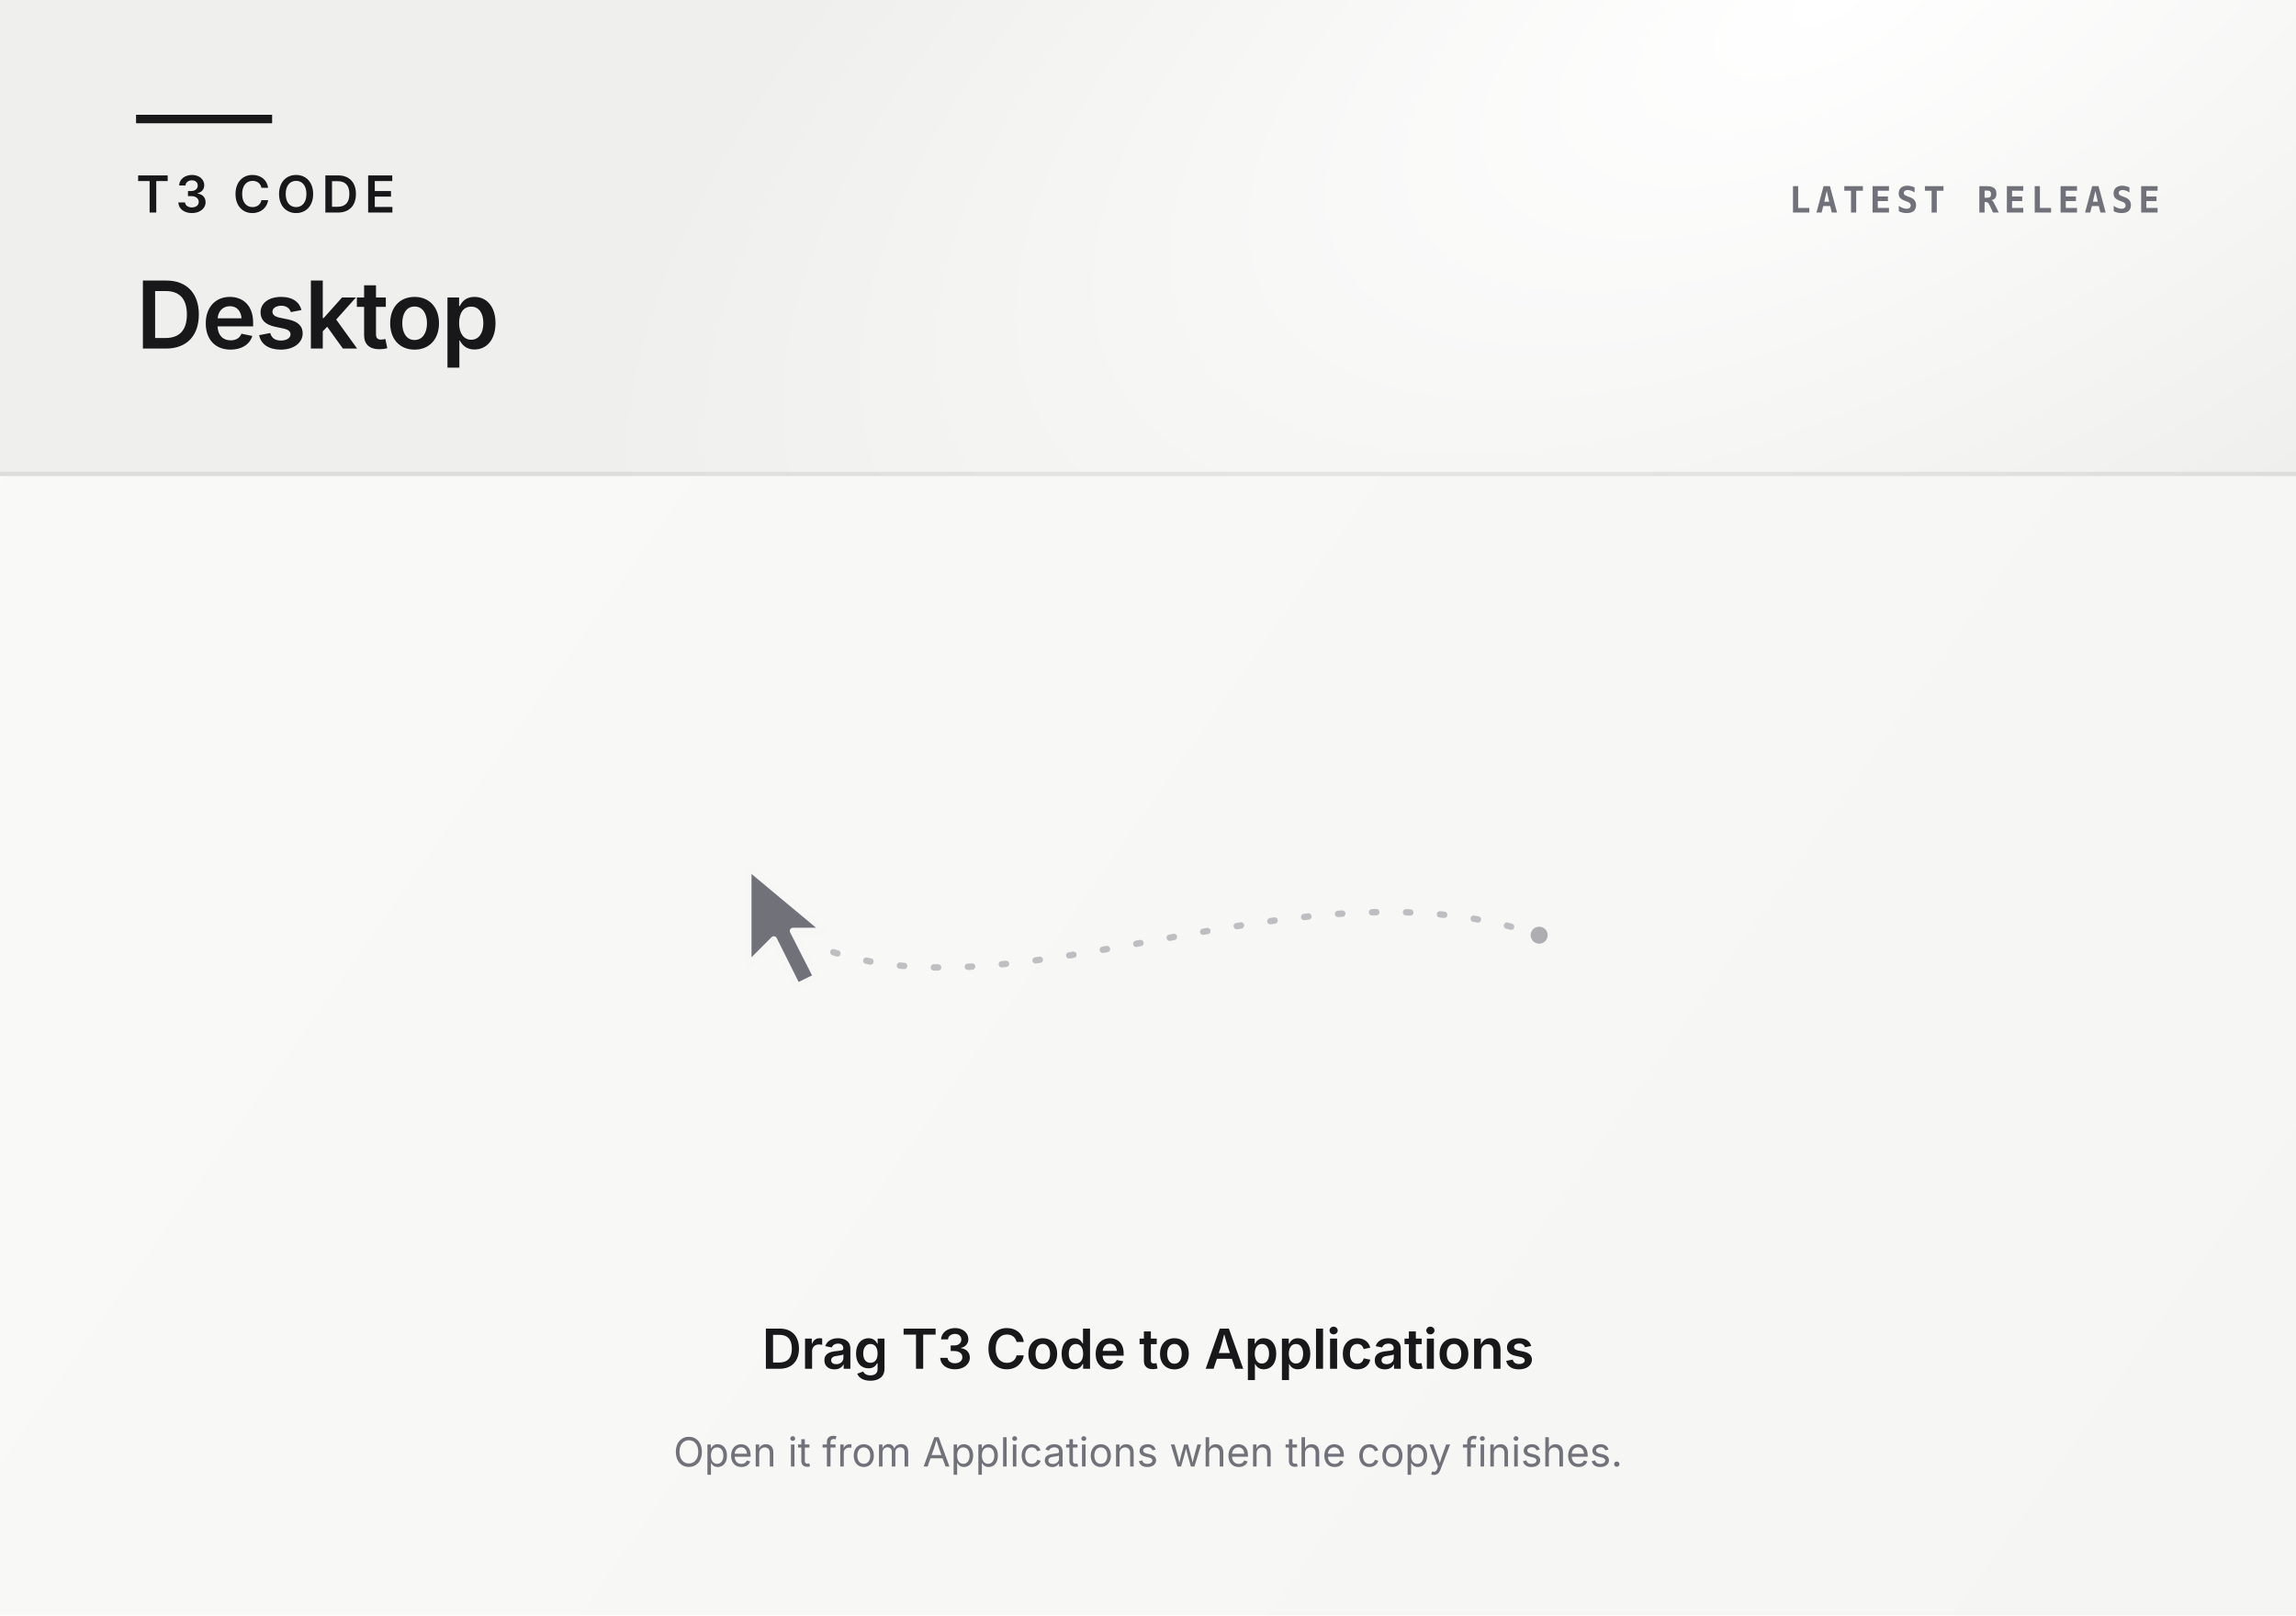
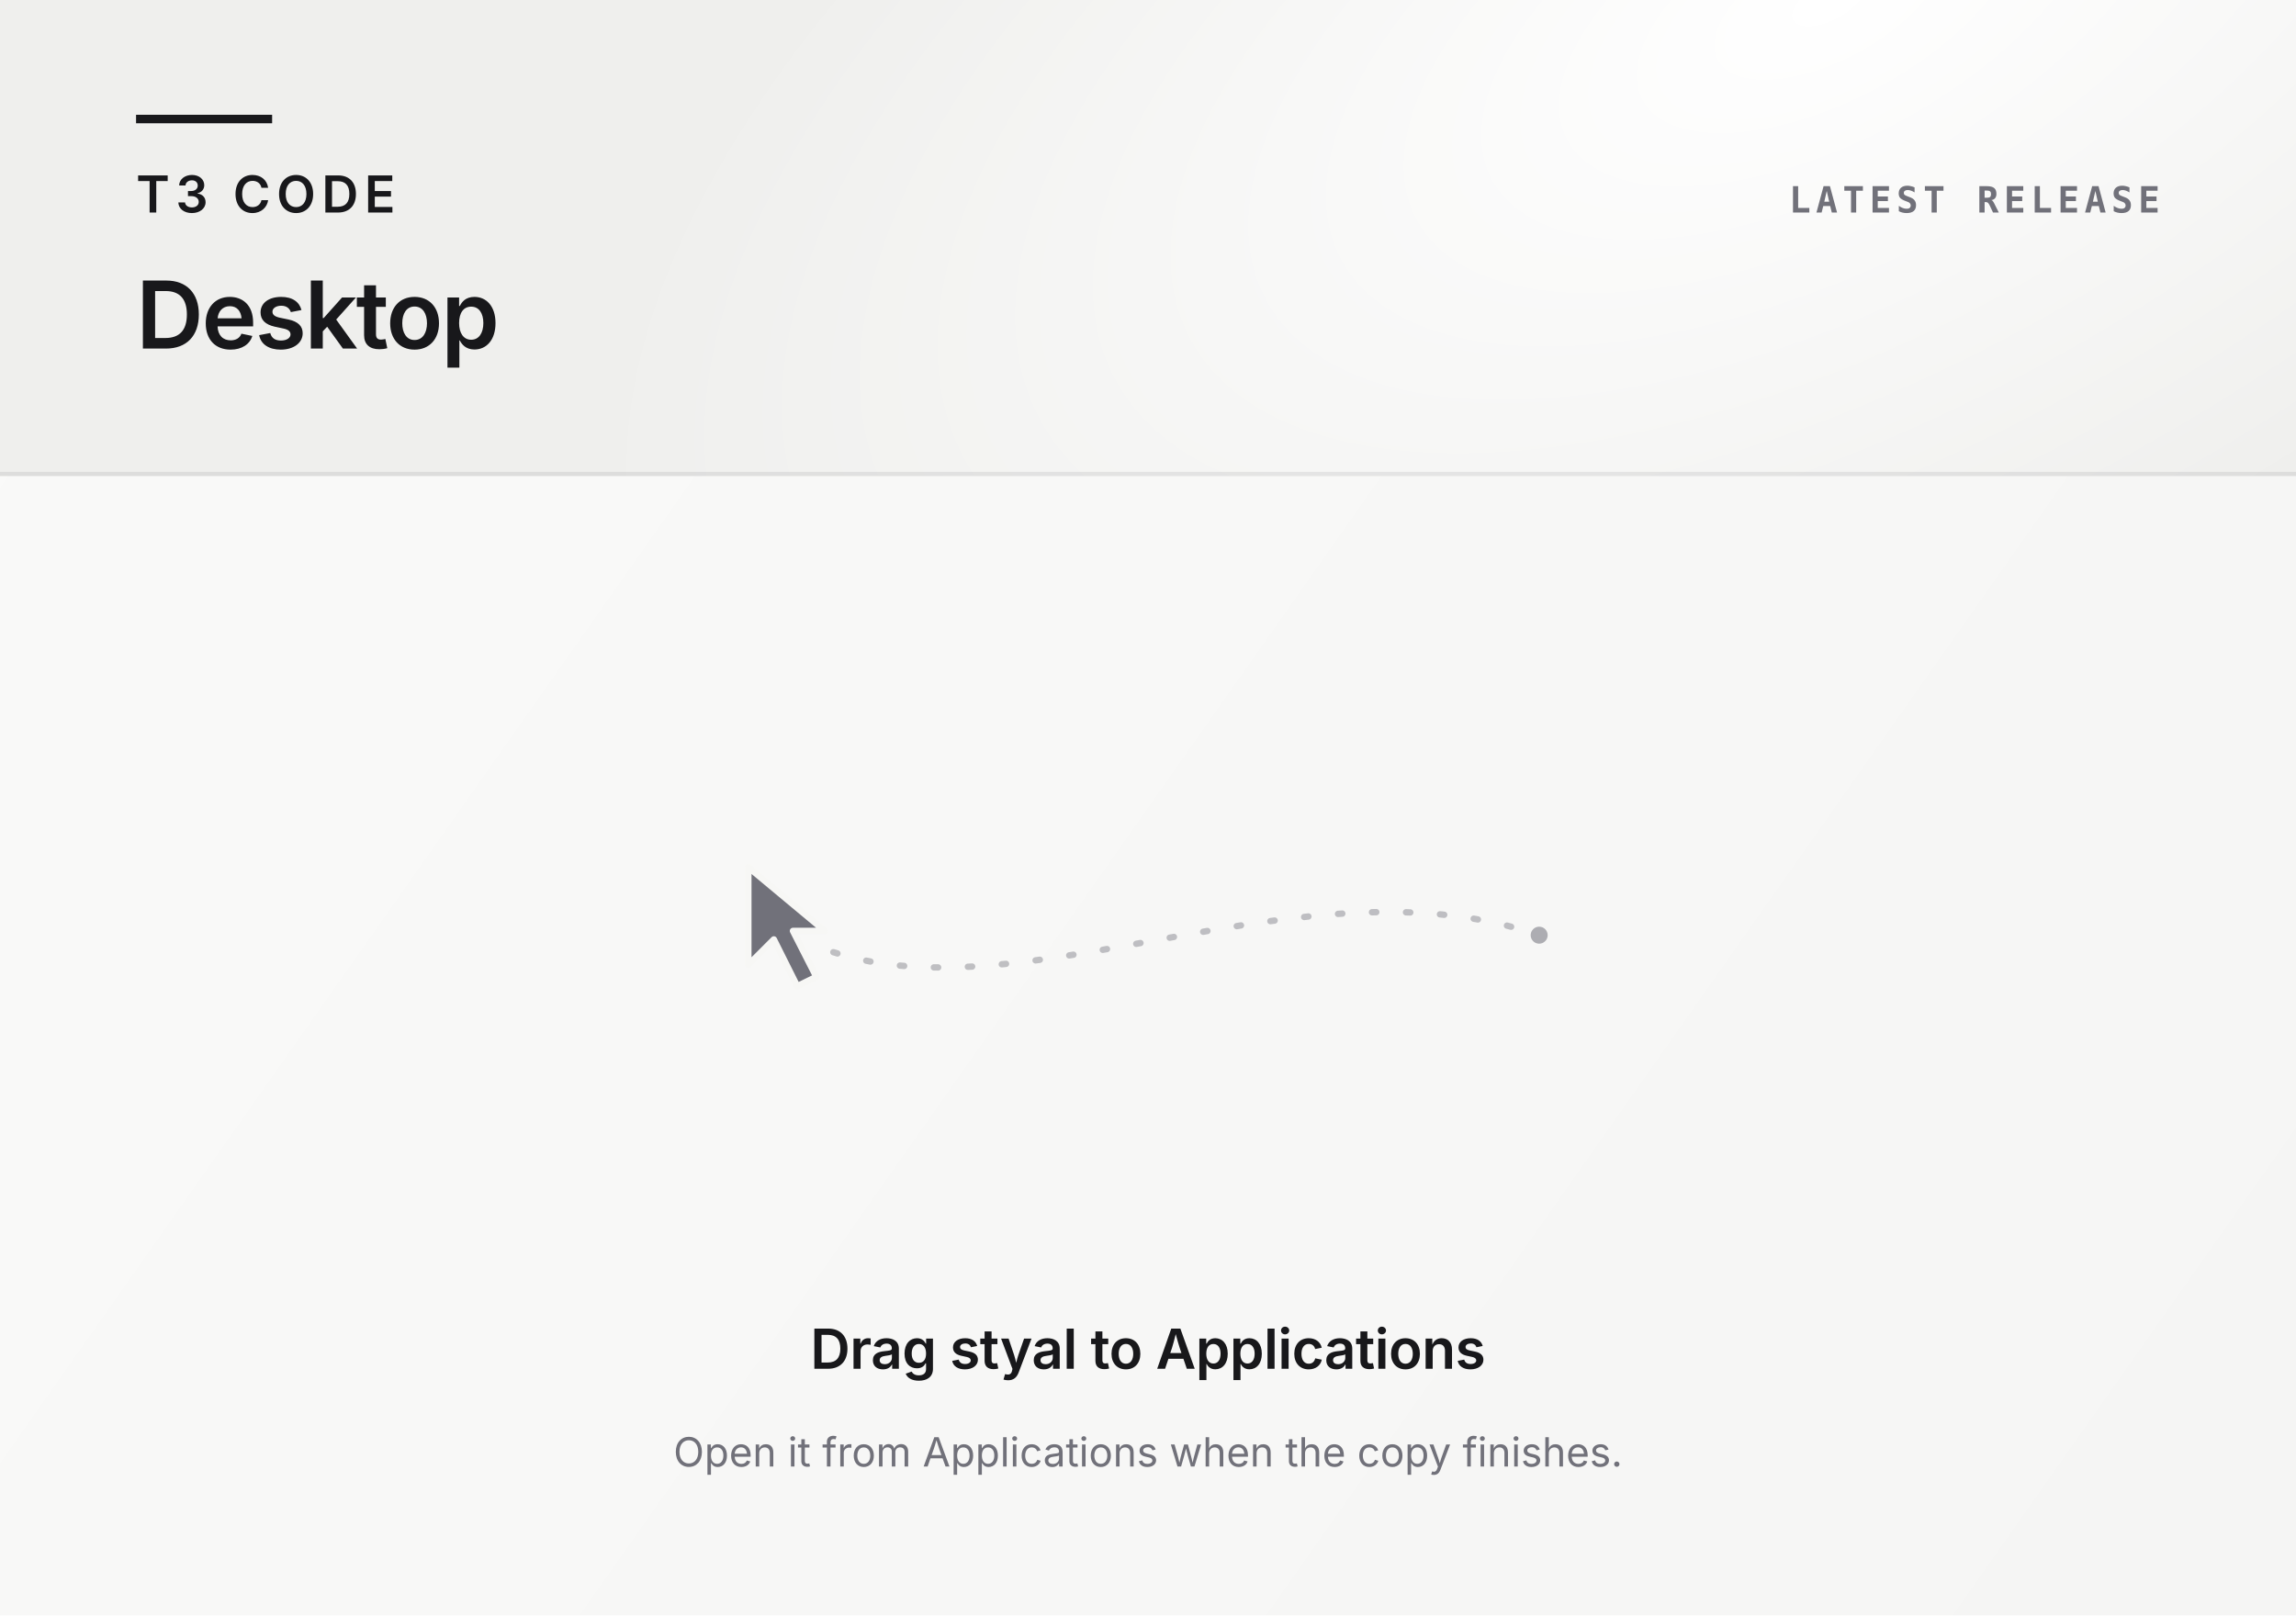
<svg xmlns="http://www.w3.org/2000/svg" width="1080" height="760" viewBox="0 0 540 380" fill="none">
  <defs>
    <linearGradient id="latest-surface" x1="0" y1="0" x2="540" y2="380" gradientUnits="userSpaceOnUse">
      <stop stop-color="#FAFAF9" />
      <stop offset="1" stop-color="#F5F5F4" />
    </linearGradient>
    <radialGradient id="latest-light" cx="0" cy="0" r="1" gradientUnits="userSpaceOnUse" gradientTransform="translate(430 0) rotate(152) scale(320 150)">
      <stop stop-color="#FFFFFF" />
      <stop offset="1" stop-color="#FFFFFF" stop-opacity="0" />
    </radialGradient>
  </defs>
  <rect width="540" height="380" fill="url(#latest-surface)" />
  <rect width="540" height="112" fill="#EFEFED" />
  <rect width="540" height="112" fill="url(#latest-light)" />
  <path d="M0 111.5H540" stroke="#18181B" stroke-opacity="0.08" />
  <path d="M32 28H64" stroke="#18181B" stroke-width="2" />
  <g font-family="-apple-system, BlinkMacSystemFont, sans-serif" fill="#18181B">
    <text x="32" y="50" font-size="12" font-weight="600" letter-spacing="1.4">T3 CODE</text>
    <text x="32" y="82" font-size="22" font-weight="600" letter-spacing="-0.45">Desktop</text>
    <text x="508" y="50" text-anchor="end" font-family="ui-monospace, SFMono-Regular, Menlo, monospace" font-size="8.5" font-weight="600" letter-spacing="1.2" fill="#71717A">LATEST RELEASE</text>
  </g>
  <path d="M196 224C242 239 307 201 362 220" stroke="#71717A" stroke-width="1.5" stroke-linecap="round" stroke-dasharray="1 7" opacity="0.42" />
  <circle cx="362" cy="220" r="2" fill="#71717A" opacity="0.55" />
  <path d="M176 204V227L182 221L187.5 232L192 229.8L186.5 219H194L176 204Z" fill="#71717A" stroke="#F7F7F5" stroke-width="1.5" stroke-linejoin="round" />
  <g font-family="-apple-system, BlinkMacSystemFont, sans-serif" text-anchor="middle">
-     <text x="270" y="322" font-size="13" font-weight="600" letter-spacing="-0.1" fill="#18181B">Drag T3 Code to Applications</text>
+     <text x="270" y="322" font-size="13" font-weight="600" letter-spacing="-0.1" fill="#18181B">Drag styal to Applications</text>
    <text x="270" y="345" font-size="9.5" fill="#71717A">Open it from Applications when the copy finishes.</text>
  </g>
</svg>
